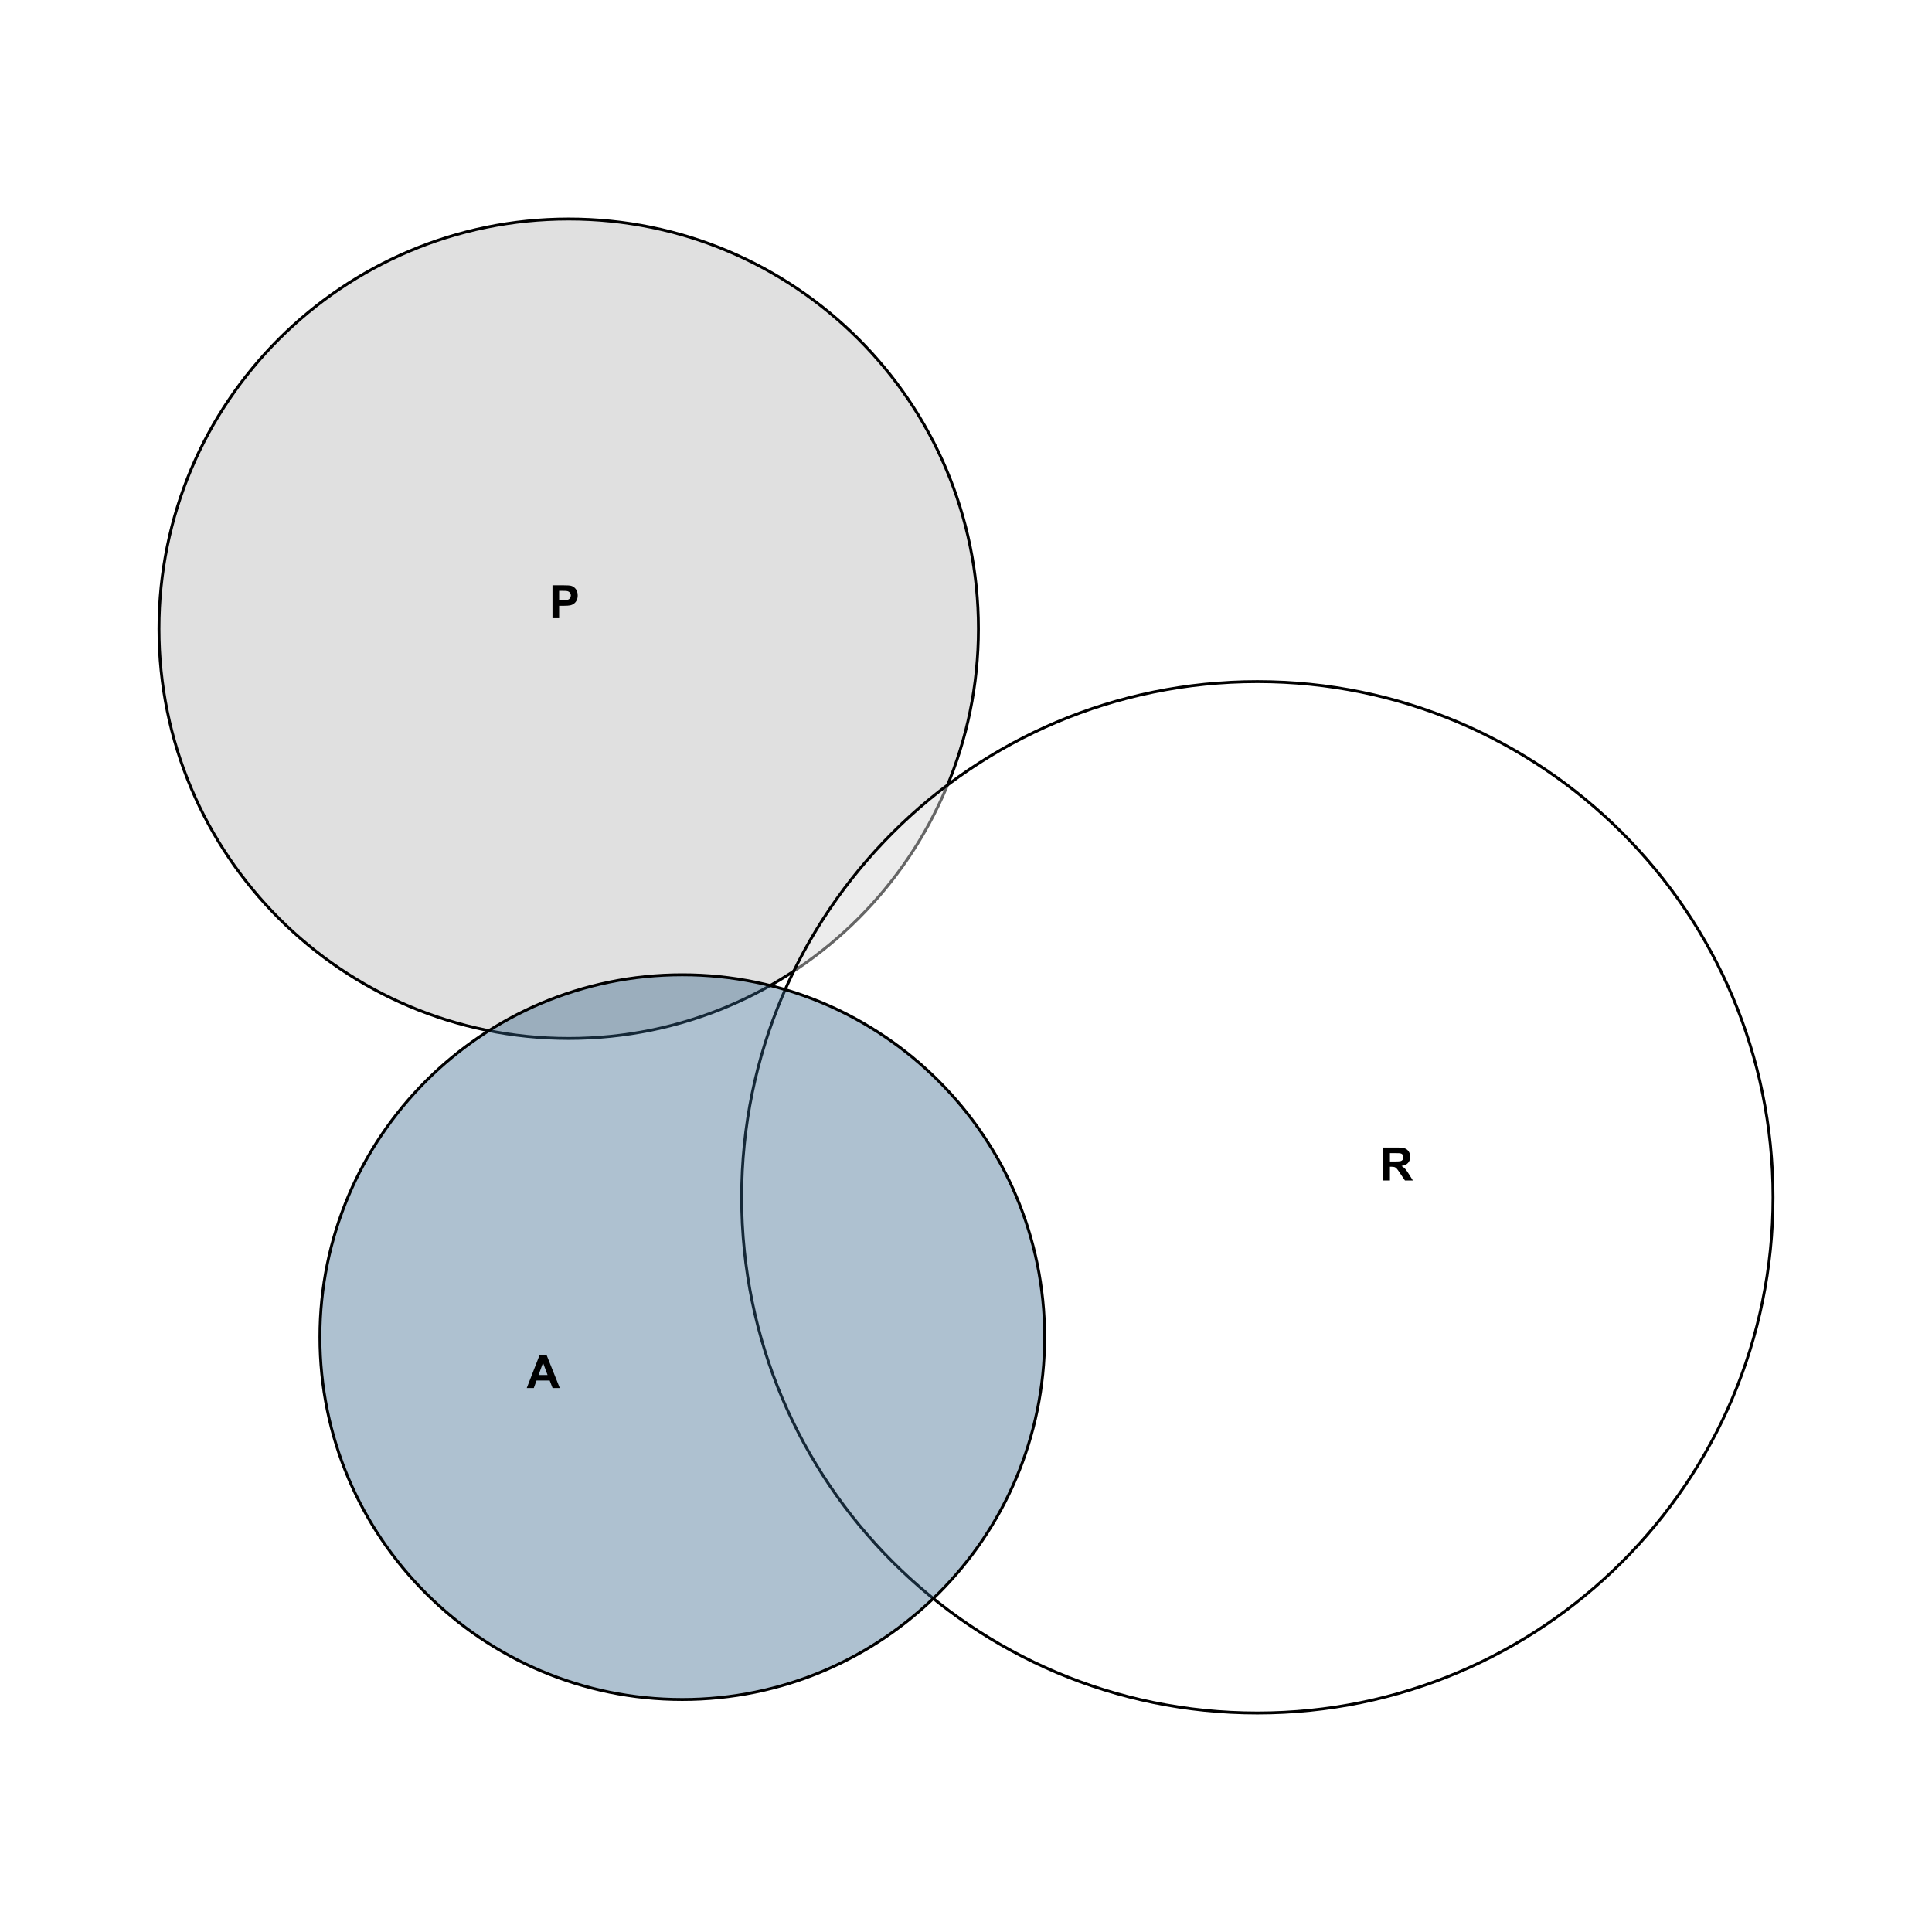
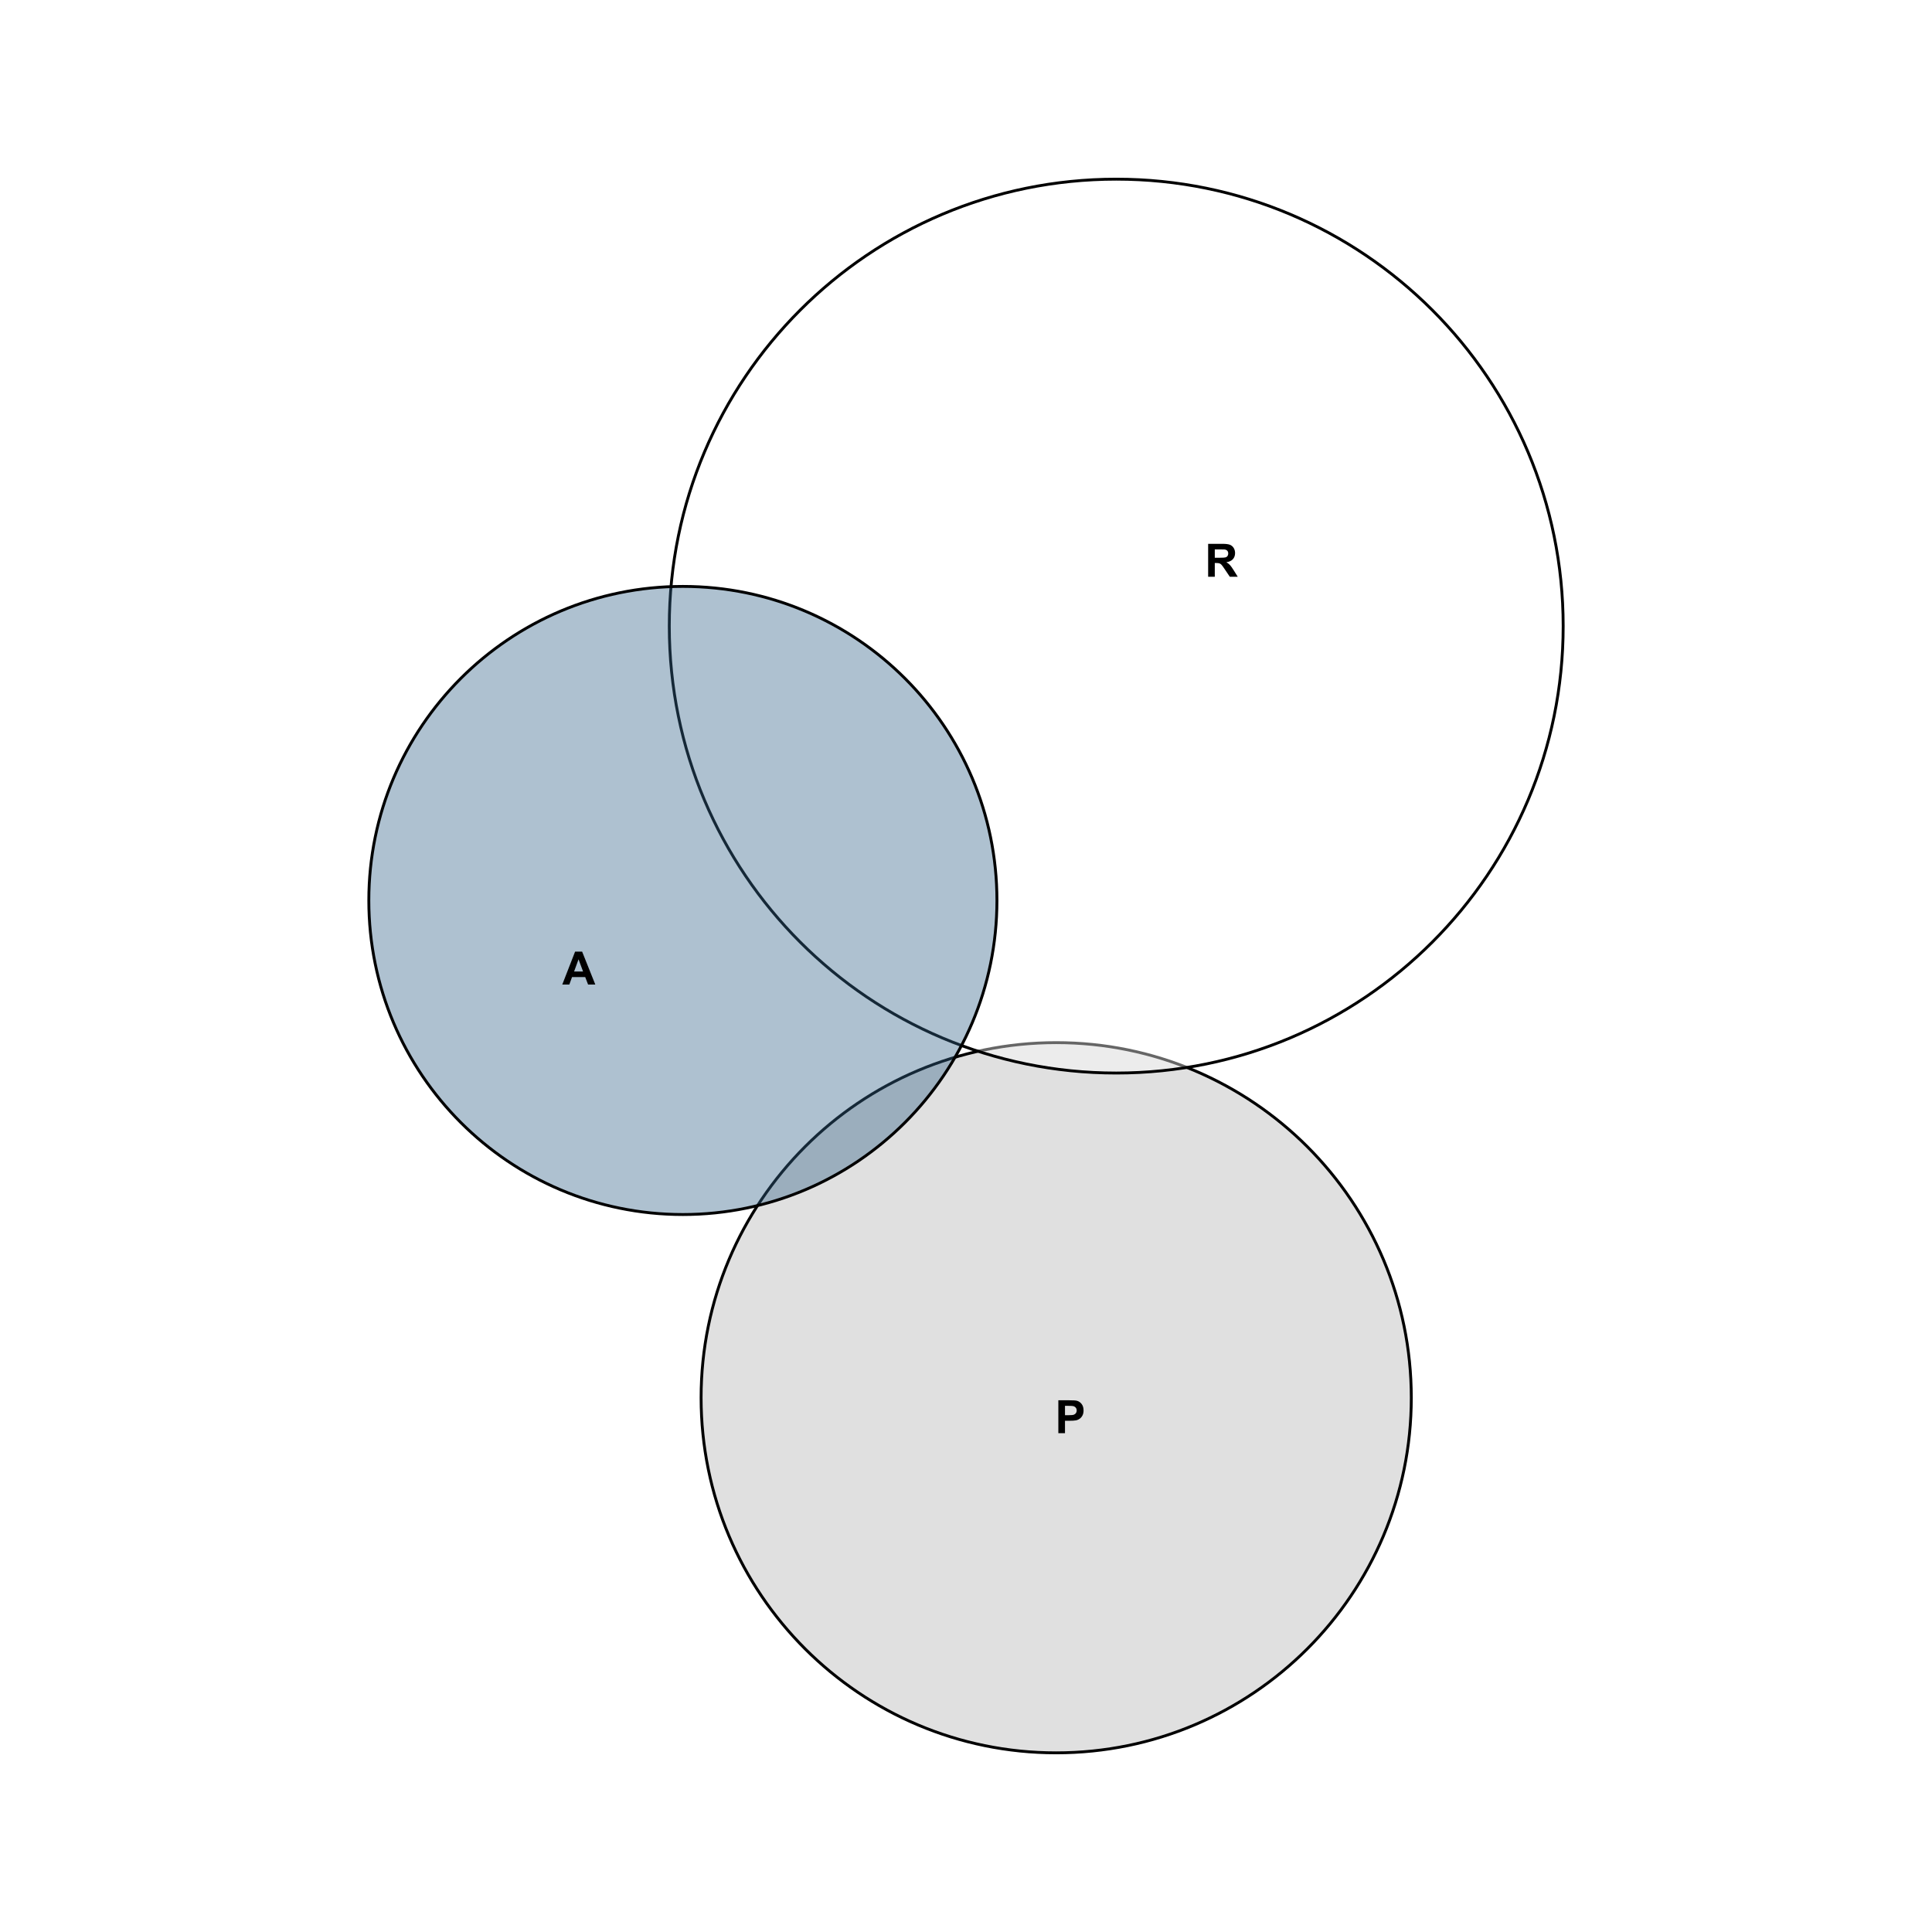
<svg xmlns="http://www.w3.org/2000/svg" xmlns:xlink="http://www.w3.org/1999/xlink" width="504pt" height="504pt" viewBox="0 0 504 504" version="1.1">
  <defs>
    <g>
      <symbol overflow="visible" id="glyph0-0">
        <path style="stroke:none;" d="M 0.875 0 L 0.875 -8.59 L 3.656 -8.59 C 4.711 -8.59 5.398 -8.547 5.719 -8.461 C 6.211 -8.328 6.621 -8.047 6.953 -7.617 C 7.285 -7.188 7.453 -6.629 7.453 -5.945 C 7.453 -5.418 7.355 -4.977 7.164 -4.617 C 6.973 -4.258 6.73 -3.973 6.434 -3.77 C 6.137 -3.559 5.836 -3.426 5.539 -3.363 C 5.117 -3.281 4.52 -3.238 3.738 -3.242 L 2.609 -3.242 L 2.609 0 Z M 2.609 -7.137 L 2.609 -4.699 L 3.555 -4.699 C 4.238 -4.699 4.695 -4.742 4.926 -4.832 C 5.156 -4.922 5.336 -5.062 5.469 -5.254 C 5.594 -5.445 5.66 -5.668 5.664 -5.922 C 5.66 -6.23 5.57 -6.488 5.391 -6.695 C 5.207 -6.895 4.973 -7.023 4.695 -7.078 C 4.484 -7.117 4.07 -7.137 3.445 -7.137 Z M 2.609 -7.137 " />
      </symbol>
      <symbol overflow="visible" id="glyph0-1">
        <path style="stroke:none;" d="M 0.879 0 L 0.879 -8.59 L 4.531 -8.59 C 5.445 -8.59 6.113 -8.512 6.531 -8.355 C 6.945 -8.199 7.277 -7.926 7.531 -7.535 C 7.777 -7.141 7.902 -6.688 7.906 -6.18 C 7.902 -5.535 7.715 -5.004 7.336 -4.582 C 6.953 -4.16 6.387 -3.895 5.637 -3.789 C 6.012 -3.566 6.32 -3.328 6.562 -3.07 C 6.805 -2.809 7.133 -2.344 7.555 -1.676 L 8.602 0 L 6.527 0 L 5.273 -1.867 C 4.828 -2.535 4.523 -2.957 4.359 -3.129 C 4.195 -3.301 4.02 -3.418 3.836 -3.488 C 3.652 -3.551 3.363 -3.586 2.965 -3.586 L 2.613 -3.586 L 2.613 0 Z M 2.613 -4.957 L 3.898 -4.957 C 4.727 -4.957 5.246 -4.992 5.453 -5.062 C 5.66 -5.133 5.824 -5.254 5.941 -5.426 C 6.059 -5.598 6.117 -5.812 6.117 -6.07 C 6.117 -6.359 6.039 -6.59 5.887 -6.77 C 5.73 -6.945 5.512 -7.059 5.234 -7.109 C 5.09 -7.125 4.668 -7.137 3.969 -7.137 L 2.613 -7.137 Z M 2.613 -4.957 " />
      </symbol>
      <symbol overflow="visible" id="glyph0-2">
        <path style="stroke:none;" d="M 8.617 0 L 6.734 0 L 5.984 -1.953 L 2.547 -1.953 L 1.84 0 L 0 0 L 3.344 -8.59 L 5.18 -8.59 Z M 5.426 -3.398 L 4.242 -6.586 L 3.082 -3.398 Z M 5.426 -3.398 " />
      </symbol>
    </g>
    <clipPath id="clip1">
-       <path d="M 12 29.852 L 493 29.852 L 493 475.152 L 12 475.152 Z M 12 29.852 " />
+       <path d="M 74.402 18 L 430.594 18 L 430.594 487 L 74.402 487 Z M 74.402 18 " />
    </clipPath>
  </defs>
  <g id="surface1">
    <rect x="0" y="0" width="504" height="504" style="fill:rgb(100%,100%,100%);fill-opacity:1;stroke:none;" />
    <g clip-path="url(#clip1)" clip-rule="nonzero">
-       <path style="fill-rule:nonzero;fill:rgb(70.196%,70.196%,70.196%);fill-opacity:0.4;stroke-width:0.75;stroke-linecap:round;stroke-linejoin:round;stroke:rgb(0%,0%,0%);stroke-opacity:1;stroke-miterlimit:10;" d="M 255.242 164.016 C 255.242 223.047 207.387 270.898 148.355 270.898 C 89.328 270.898 41.473 223.047 41.473 164.016 C 41.473 104.984 89.328 57.133 148.355 57.133 C 207.387 57.133 255.242 104.984 255.242 164.016 " />
-       <path style="fill-rule:nonzero;fill:rgb(100%,100%,100%);fill-opacity:0.4;stroke-width:0.75;stroke-linecap:round;stroke-linejoin:round;stroke:rgb(0%,0%,0%);stroke-opacity:1;stroke-miterlimit:10;" d="M 462.527 312.34 C 462.527 386.637 402.297 446.867 328 446.867 C 253.703 446.867 193.473 386.637 193.473 312.34 C 193.473 238.043 253.703 177.812 328 177.812 C 402.297 177.812 462.527 238.043 462.527 312.34 " />
-       <path style="fill-rule:nonzero;fill:rgb(21.176%,39.216%,54.51%);fill-opacity:0.4;stroke-width:0.75;stroke-linecap:round;stroke-linejoin:round;stroke:rgb(0%,0%,0%);stroke-opacity:1;stroke-miterlimit:10;" d="M 272.516 348.816 C 272.516 401.023 230.191 443.344 177.984 443.344 C 125.777 443.344 83.457 401.023 83.457 348.816 C 83.457 296.609 125.777 254.289 177.984 254.289 C 230.191 254.289 272.516 296.609 272.516 348.816 " />
+       <path style="fill-rule:nonzero;fill:rgb(70.196%,70.196%,70.196%);fill-opacity:0.4;stroke-width:0.75;stroke-linecap:round;stroke-linejoin:round;stroke:rgb(0%,0%,0%);stroke-opacity:1;stroke-miterlimit:10;" d="M 368.164 364.629 C 368.164 415.789 326.688 457.262 275.527 457.262 C 224.367 457.262 182.895 415.789 182.895 364.629 C 182.895 313.469 224.367 271.992 275.527 271.992 C 326.688 271.992 368.164 313.469 368.164 364.629 " />
+       <path style="fill-rule:nonzero;fill:rgb(100%,100%,100%);fill-opacity:0.4;stroke-width:0.75;stroke-linecap:round;stroke-linejoin:round;stroke:rgb(0%,0%,0%);stroke-opacity:1;stroke-miterlimit:10;" d="M 407.785 163.332 C 407.785 227.723 355.586 279.922 291.191 279.922 C 226.801 279.922 174.598 227.723 174.598 163.332 C 174.598 98.938 226.801 46.738 291.191 46.738 C 355.586 46.738 407.785 98.938 407.785 163.332 " />
+       <path style="fill-rule:nonzero;fill:rgb(21.176%,39.216%,54.51%);fill-opacity:0.4;stroke-width:0.75;stroke-linecap:round;stroke-linejoin:round;stroke:rgb(0%,0%,0%);stroke-opacity:1;stroke-miterlimit:10;" d="M 260.07 234.906 C 260.07 280.152 223.387 316.832 178.141 316.832 C 132.895 316.832 96.215 280.152 96.215 234.906 C 96.215 189.656 132.895 152.977 178.141 152.977 C 223.387 152.977 260.07 189.656 260.07 234.906 " />
      <g style="fill:rgb(0%,0%,0%);fill-opacity:1;">
-         <use xlink:href="#glyph0-0" x="143.25" y="161.27" />
+         <use xlink:href="#glyph0-0" x="275.215" y="373.879" />
      </g>
      <g style="fill:rgb(0%,0%,0%);fill-opacity:1;">
-         <use xlink:href="#glyph0-1" x="359.977" y="307.949" />
+         <use xlink:href="#glyph0-1" x="314.289" y="150.457" />
      </g>
      <g style="fill:rgb(0%,0%,0%);fill-opacity:1;">
-         <use xlink:href="#glyph0-2" x="137.414" y="362.094" />
+         <use xlink:href="#glyph0-2" x="146.68" y="256.84" />
      </g>
    </g>
  </g>
</svg>
